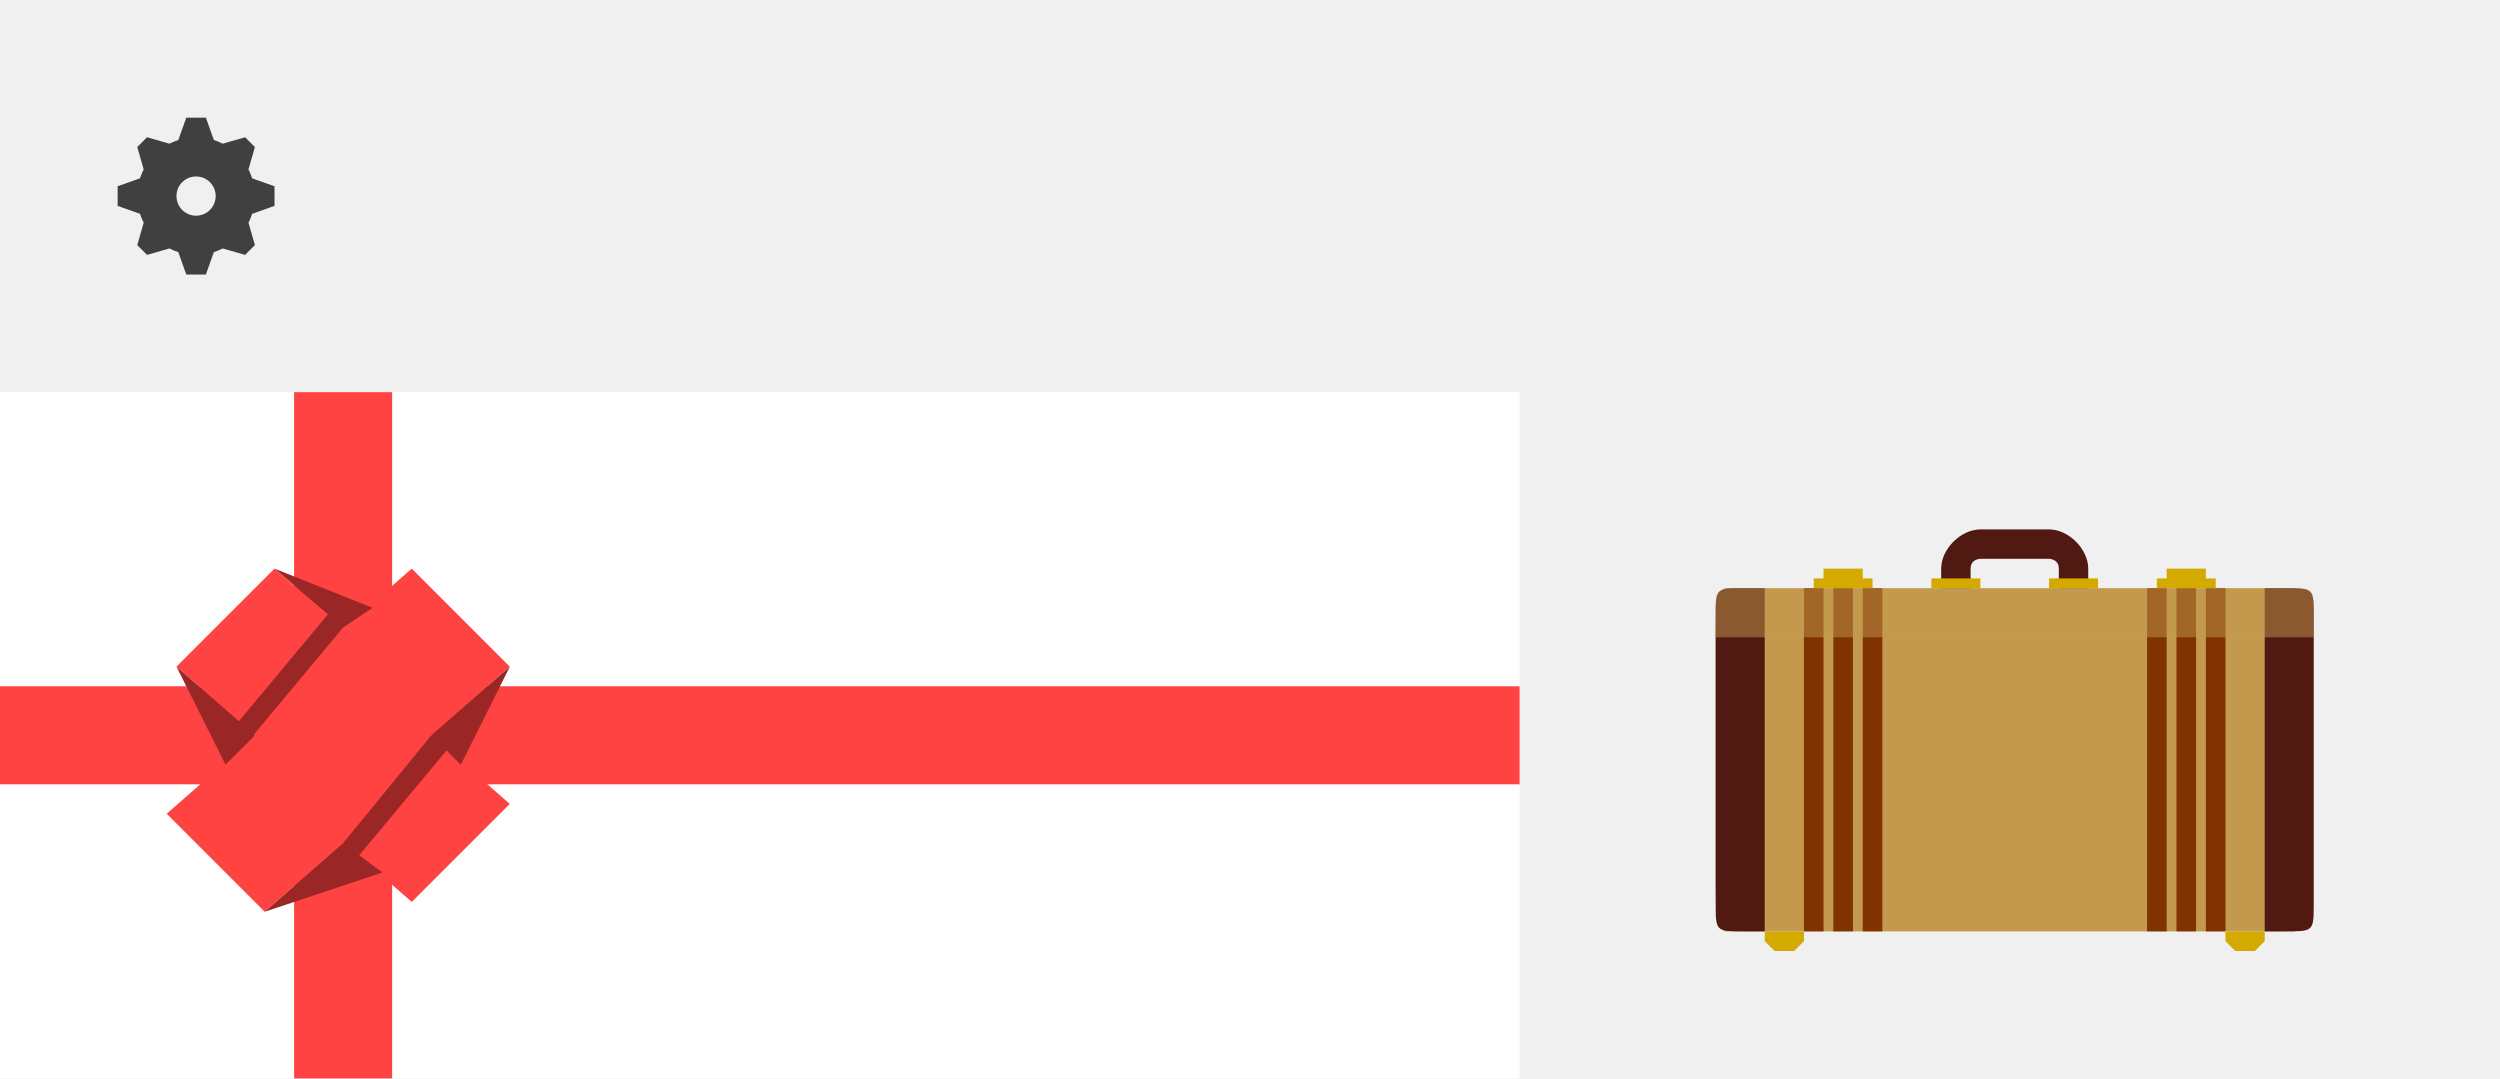
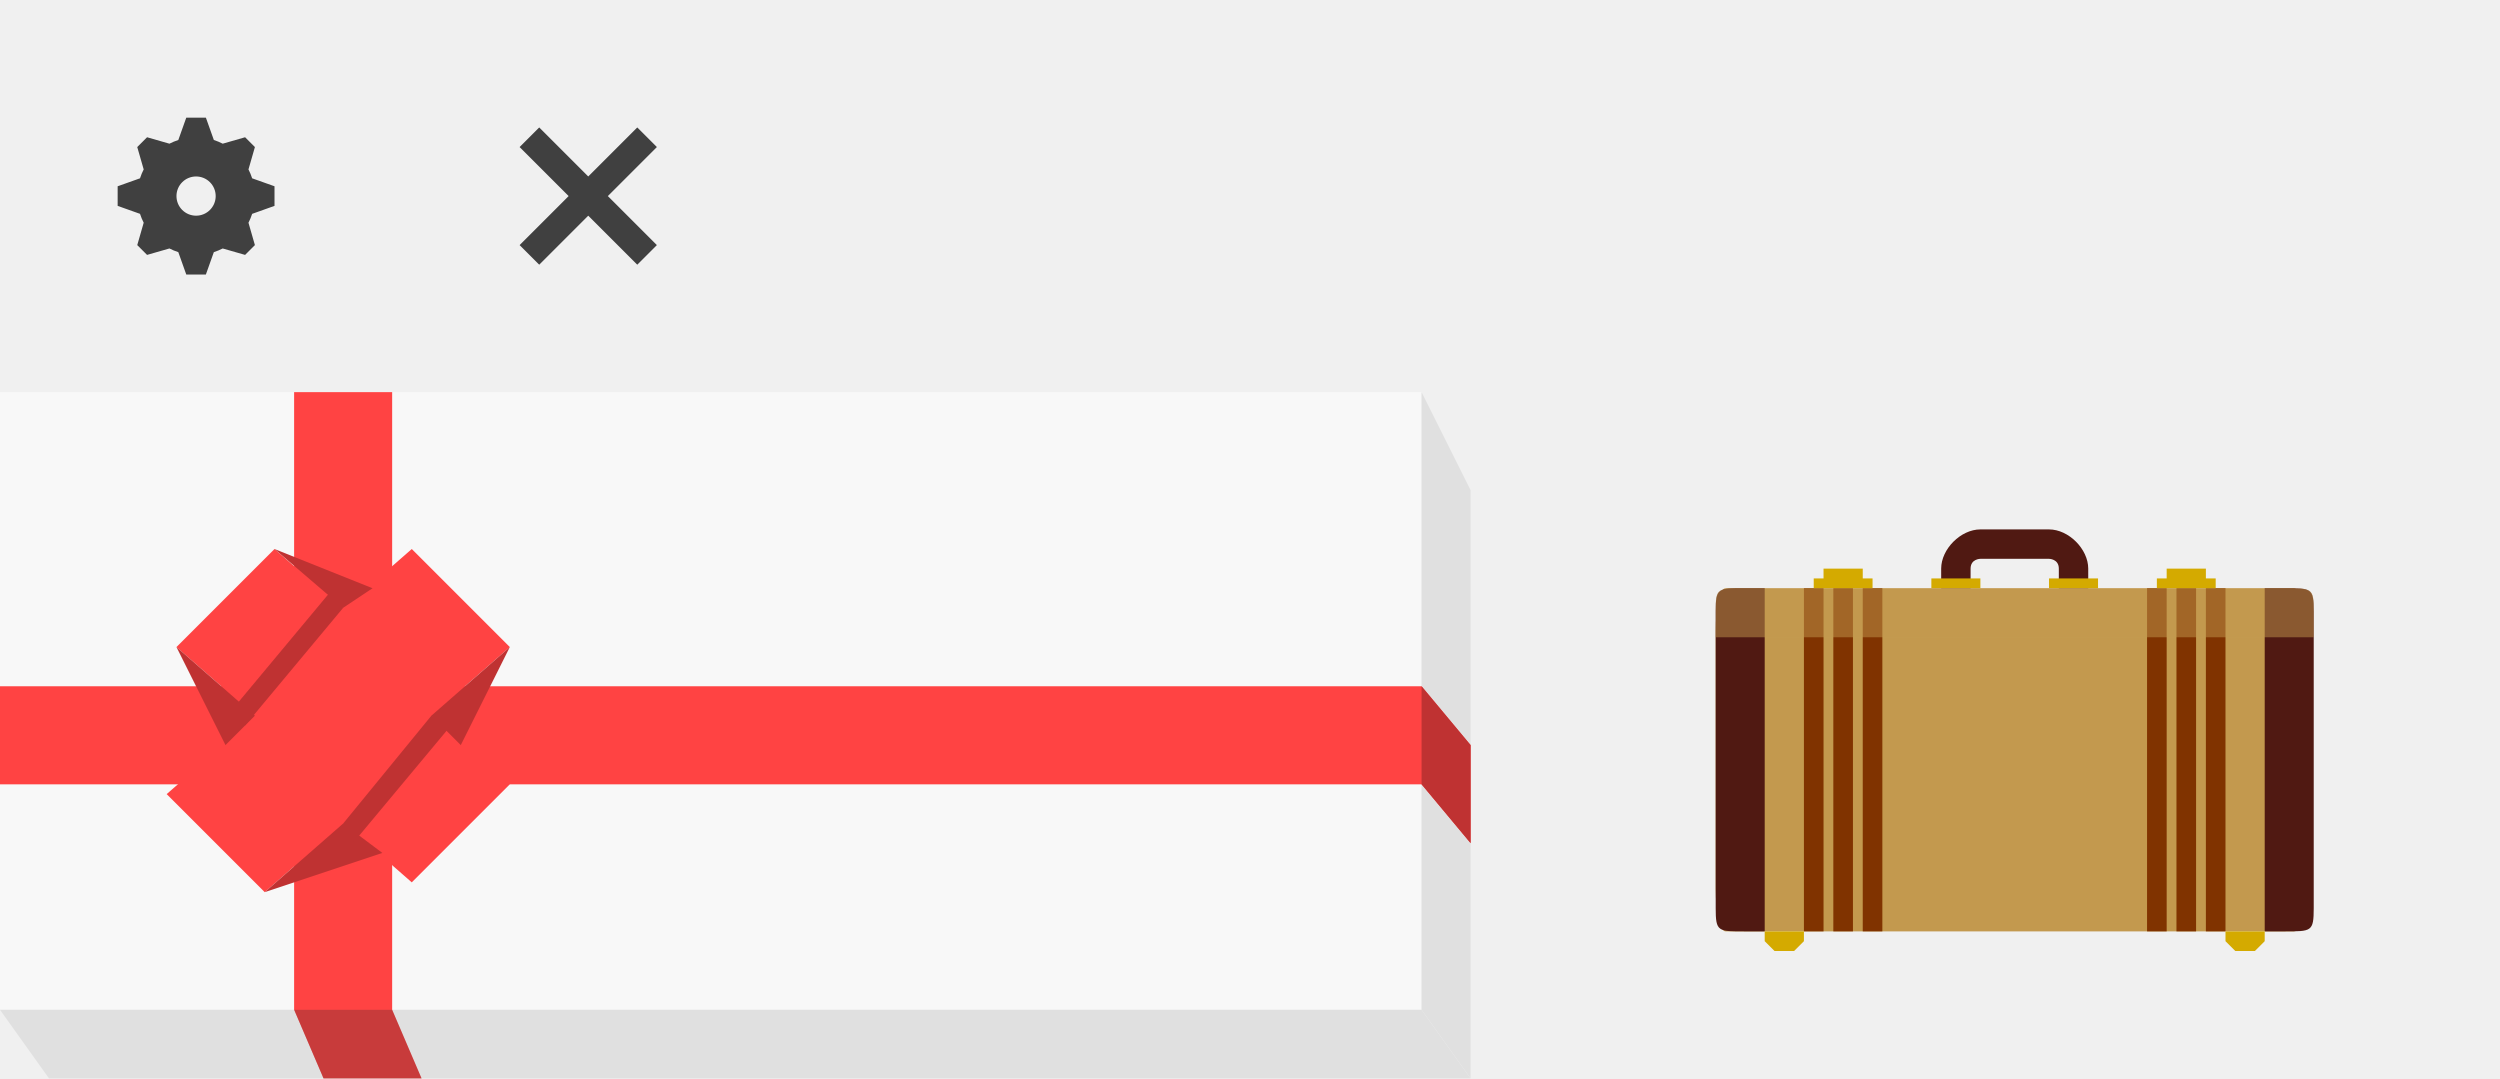
<svg xmlns="http://www.w3.org/2000/svg" width="255" height="110" id="svg5607" version="1.1">
  <defs id="defs5609" />
  <g id="layer1" transform="translate(0,-942.3622)">
+     <rect style="color:#000000;fill:none;fill-opacity:1;fill-rule:nonzero;stroke:none;stroke-width:1;marker:none;visibility:visible;display:inline;overflow:visible;enable-background:accumulate" id="rect4744" width="32" height="32" x="395" y="1012.362" />
    <rect style="color:#000000;fill:none;fill-opacity:1;fill-rule:nonzero;stroke:none;stroke-width:1;marker:none;visibility:visible;display:inline;overflow:visible;enable-background:accumulate" id="rect4420" width="100" height="70" x="155" y="982.362" />
    <path style="color:#000000;fill:#404040;fill-opacity:1;fill-rule:nonzero;stroke:none;stroke-width:1;marker:none;visibility:visible;display:inline;overflow:visible;enable-background:accumulate" d="m 19,954.362 -0.812,2.281 c -0.312,0.099 -0.619,0.229 -0.906,0.375 L 15,956.362 l -1,1 0.656,2.281 c -0.146,0.287 -0.276,0.594 -0.375,0.906 L 12,961.362 l 0,2 2.281,0.812 c 0.099,0.312 0.229,0.619 0.375,0.906 L 14,967.362 l 1,1 2.281,-0.656 c 0.288,0.146 0.594,0.276 0.906,0.375 l 0.812,2.281 2,0 0.812,-2.281 c 0.312,-0.099 0.619,-0.229 0.906,-0.375 L 25,968.362 l 1,-1 -0.656,-2.281 c 0.146,-0.288 0.276,-0.594 0.375,-0.906 L 28,963.362 l 0,-2 -2.281,-0.812 c -0.099,-0.312 -0.229,-0.619 -0.375,-0.906 L 26,957.362 l -1,-1 -2.281,0.656 c -0.288,-0.146 -0.594,-0.276 -0.906,-0.375 L 21,954.362 z m 1,6 c 1.105,0 2,0.895 2,2 0,1.105 -0.895,2 -2,2 -1.105,0 -2,-0.895 -2,-2 0,-1.105 0.895,-2 2,-2 z" id="path7175" />
    <rect style="color:#000000;fill:#c3994e;fill-opacity:1;fill-rule:nonzero;stroke:none;stroke-width:1;marker:none;visibility:visible;display:inline;overflow:visible;enable-background:accumulate" id="rect3069" width="60" height="35" x="175" y="1002.362" rx="1" ry="4.375" />
    <path style="color:#000000;fill:#803300;fill-opacity:1;fill-rule:nonzero;stroke:none;stroke-width:1;marker:none;visibility:visible;display:inline;overflow:visible;enable-background:accumulate" d="m 184,1002.362 0,35 2,0 0,-35 z m 3,0 0,35 2,0 0,-35 z m 3,0 0,35 2,0 0,-35 z m 29,0 0,35 2,0 0,-35 z m 3,0 0,35 2,0 0,-35 z m 3,0 0,35 2,0 0,-35 z" id="rect3848" />
    <path style="color:#000000;fill:#501912;fill-opacity:1;fill-rule:nonzero;stroke:none;stroke-width:1;marker:none;visibility:visible;display:inline;overflow:visible;enable-background:accumulate" d="m 178,1002.362 c -2.77,0 -3,-0.049 -3,2.375 l 0,30.25 c 0,2.424 0.23,2.375 3,2.375 l 2,0 0,-35 -2,0 z m 53,0 0,35 2,0 c 2.77,0 3,0.049 3,-2.375 l 0,-30.25 c 0,-2.424 -0.23,-2.375 -3,-2.375 l -2,0 z" id="rect3858" />
    <path style="fill:#501912;fill-opacity:1;stroke:none" d="m 198,1002.362 0,-2 c 0,-2 2,-4 4,-4 l 7,0 c 2,0 4,2 4,4 l 0,2 -3,0 0,-2 c 0,-1 -1,-1 -1,-1 l -7,0 c 0,0 -1,0 -1,1 l 0,2 z" id="path3892" />
    <path style="color:#000000;fill:#d4aa00;fill-opacity:1;fill-rule:nonzero;stroke:none;stroke-width:1;marker:none;visibility:visible;display:inline;overflow:visible;enable-background:accumulate" d="m 197,1001.362 0,1 5,0 0,-1 -5,0 z m 12,0 0,1 5,0 0,-1 -5,0 z" id="rect3894" />
    <path style="color:#000000;fill:#d4aa00;fill-opacity:1;fill-rule:nonzero;stroke:none;stroke-width:1;marker:none;visibility:visible;display:inline;overflow:visible;enable-background:accumulate" d="m 186,1000.362 0,1 -1,0 0,1 6,0 0,-1 -1,0 0,-1 -4,0 z" id="path3902" />
    <path id="path3913" d="m 221,1000.362 0,1 -1,0 0,1 6,0 0,-1 -1,0 0,-1 -4,0 z" style="color:#000000;fill:#d4aa00;fill-opacity:1;fill-rule:nonzero;stroke:none;stroke-width:1;marker:none;visibility:visible;display:inline;overflow:visible;enable-background:accumulate" />
    <path style="opacity:0.5;color:#000000;fill:#c3994e;fill-opacity:1;fill-rule:nonzero;stroke:none;stroke-width:1;marker:none;visibility:visible;display:inline;overflow:visible;enable-background:accumulate" d="m 178,1002.362 55,0 c 2.77,0 3,0 3,2 l 0,3 -61,0 0,-3 c 0,-2 0.23,-2 3,-2 z" id="rect3899" />
-     <path style="color:#000000;fill:#ffffff;fill-opacity:1;fill-rule:nonzero;stroke:none;stroke-width:1;marker:none;visibility:visible;display:inline;overflow:visible;enable-background:accumulate" d="m 0,982.362 155,0 0,70 -155,0 z" id="rect3919" />
-     <path style="color:#000000;fill:#ff4343;fill-opacity:1;fill-rule:nonzero;stroke:none;stroke-width:1;marker:none;visibility:visible;display:inline;overflow:visible;enable-background:accumulate" d="m 30,982.362 0,30 -30,0 0,10 30,0 0,30 10,0 0,-30 115,0 0,-10 -115,0 0,-30 z" id="rect3921" />
-     <path style="fill:#ff4343;fill-opacity:1;stroke:none" d="m 33,1011.362 10,10 -16,14 -10,-10 z" id="path3926" />
-     <path id="path3928" d="m 34,1024.362 10,-10 -16,-14 -10,10 z" style="fill:#ff4343;fill-opacity:1;stroke:none" />
-     <path style="fill:#ff4343;fill-opacity:1;stroke:none" d="m 36,1024.362 -10,-10 16,-14 10,10 z" id="path3930" />
-     <path id="path3932" d="m 36,1010.362 -10,10 16,14 10,-10 z" style="fill:#ff4343;fill-opacity:1;stroke:none" />
-     <path style="fill:#9b2626;fill-opacity:1;stroke:none" d="m 52,1010.362 -5,10 -3,-3 z" id="path3935" />
-     <path id="path3937" d="m 27,1035.362 8,-7 4,3 z" style="fill:#9b2626;fill-opacity:1;stroke:none" />
-     <path style="fill:#9b2626;fill-opacity:1;stroke:none" d="m 18,1010.362 5,10 3,-3 z" id="path3939" />
-     <path style="fill:#9b2626;fill-opacity:1;stroke:none" d="m 35,1006.362 3,-2 -10,-4 z" id="path3943" />
-     <path style="fill:#9b2626;fill-opacity:1;stroke:none" d="m 35,1028.362 9,-11 2,1 -10,12 z" id="path3945" />
-     <path id="path3947" d="m 24,1016.362 10,-12 1,2 -10,12 z" style="fill:#9b2626;fill-opacity:1;stroke:none" />
    <path style="fill:#c3994e;fill-opacity:1" d="m 94.969,1193.139 c -1.959,-0.621 -3.315,-1.77 -5.168,-4.38 -0.639,-0.9 -1.362,-1.854 -1.607,-2.121 -0.62,-0.676 -0.4,-0.902 0.749,-0.767 0.86,0.101 1.008,0.063 1.559,-0.4 1.651,-1.389 1.433,-3.963 -0.412,-4.868 -1.122,-0.55 -2.927,-0.45 -4.379,0.243 -1.937,0.924 -2.826,2.255 -2.828,4.232 -0.001,0.944 -0.19,1.083 -0.627,0.459 -0.624,-0.891 -0.073,-2.552 1.303,-3.923 2.801,-2.792 8.219,-2.673 9.308,0.203 0.669,1.765 -0.7,4.047 -2.645,4.412 -0.338,0.063 -0.615,0.194 -0.615,0.289 0,0.271 2.35,3.231 3.334,4.2 1.624,1.598 3.677,2.289 5.072,1.706 0.779,-0.326 1.086,-0.094 0.438,0.331 -0.983,0.644 -2.227,0.781 -3.482,0.383 z m -9.103,-2.517 c 0.349,-1.692 0.499,-3.938 0.41,-6.135 -0.055,-1.35 -0.126,-2.618 -0.157,-2.817 -0.084,-0.536 0.764,-0.591 1.225,-0.079 0.31,0.344 0.351,0.645 0.329,2.441 -0.027,2.147 -0.272,4.046 -0.74,5.727 -0.314,1.127 -0.52,1.454 -0.916,1.454 -0.212,0 -0.246,-0.132 -0.151,-0.591 z m 33.648,0.148 c -1.577,-0.433 -2.318,-1.745 -1.723,-3.051 0.29,-0.636 1.28,-1.232 2.046,-1.232 0.846,0 0.864,0.271 0.037,0.544 -1.373,0.453 -1.818,1.951 -0.827,2.785 1.569,1.32 4.598,0.319 4.85,-1.603 0.138,-1.053 -0.444,-1.799 -2.305,-2.954 -2.57,-1.596 -3.066,-2.252 -2.7,-3.577 0.503,-1.821 3.706,-2.641 5.053,-1.293 0.81,0.81 0.478,2.099 -0.54,2.099 -0.649,0 -0.837,-0.286 -0.357,-0.543 0.207,-0.111 0.369,-0.381 0.369,-0.617 0,-0.654 -0.549,-1.022 -1.528,-1.022 -1.44,0 -2.315,1.191 -1.692,2.302 0.276,0.492 0.783,0.876 2.423,1.836 1.83,1.071 2.433,1.806 2.433,2.966 0,1.07 -0.314,1.757 -1.106,2.424 -1.175,0.989 -2.905,1.354 -4.432,0.935 z m -5.159,-0.743 c -0.3,-0.253 -0.661,-0.805 -0.802,-1.227 l -0.256,-0.768 -0.326,0.686 c -0.345,0.726 -1.066,1.404 -1.494,1.404 -0.391,0 -1.12,-0.814 -1.247,-1.393 -0.232,-1.053 -0.283,-1.084 -0.64,-0.394 -0.72,1.39 -2.475,1.926 -3.217,0.982 l -0.347,-0.441 -0.9,0.445 c -1.217,0.602 -2.622,0.766 -3.033,0.355 -0.169,-0.169 -0.307,-0.386 -0.307,-0.481 0,-0.35 0.568,-0.38 0.933,-0.05 0.367,0.332 0.381,0.33 0.732,-0.103 0.37,-0.457 0.355,-0.791 -0.086,-1.871 l -0.219,-0.538 -0.57,0.79 c -1.519,2.107 -2.924,3.01 -3.796,2.438 -0.49,-0.321 -0.525,-0.426 -0.274,-0.823 0.145,-0.229 0.215,-0.223 0.511,0.046 0.863,0.781 1.413,0 0.999,-1.412 -0.223,-0.764 -0.297,-0.859 -0.474,-0.608 -1.316,1.862 -1.734,2.354 -2.147,2.525 -0.657,0.272 -1.178,-0.028 -1.342,-0.772 l -0.128,-0.582 -0.279,0.535 c -0.365,0.698 -0.746,0.976 -1.345,0.983 -0.972,0.011 -1.367,-0.962 -1.189,-2.927 0.106,-1.171 0.347,-1.611 0.882,-1.611 0.316,0 0.339,0.14 0.296,1.801 -0.026,0.99 0.018,1.867 0.098,1.948 0.295,0.299 0.774,-0.266 1.11,-1.31 0.632,-1.965 0.687,-2.075 1.039,-2.075 0.305,0 0.342,0.152 0.344,1.409 0.004,2.28 0.383,2.419 1.605,0.589 0.413,-0.618 0.834,-1.434 0.936,-1.814 0.153,-0.567 0.46,-0.91 0.813,-0.91 0.031,0 0.096,0.266 0.145,0.591 0.049,0.325 0.285,1.047 0.525,1.605 l 0.436,1.014 0.631,-0.782 c 0.347,-0.43 0.756,-1.131 0.909,-1.558 0.294,-0.821 0.904,-1.187 0.904,-0.542 0,0.195 0.213,0.819 0.473,1.387 0.329,0.718 0.452,1.25 0.404,1.749 -0.078,0.821 -0.013,0.856 0.633,0.348 0.336,-0.264 0.503,-0.612 0.591,-1.227 0.239,-1.675 1.344,-2.714 2.383,-2.241 0.431,0.197 0.461,0.283 0.373,1.071 -0.081,0.716 -0.219,0.966 -0.841,1.518 -0.819,0.727 -0.904,0.971 -0.426,1.217 0.395,0.203 0.742,0.096 1.284,-0.398 0.92,-0.838 1.183,-1.536 1.336,-3.553 0.147,-1.938 0.526,-3.736 0.858,-4.067 0.098,-0.098 0.317,-0.126 0.487,-0.061 0.263,0.101 0.29,0.282 0.184,1.251 -0.068,0.623 -0.242,1.649 -0.387,2.28 -0.458,2.002 -0.272,4.224 0.399,4.781 0.25,0.207 0.348,0.171 0.69,-0.259 0.513,-0.644 1.058,-2.156 0.913,-2.534 -0.145,-0.379 0.215,-3.964 0.491,-4.884 0.263,-0.879 0.648,-1.251 0.904,-0.874 0.213,0.314 0.059,2.732 -0.291,4.569 -0.481,2.523 0.269,4.69 1.622,4.69 0.31,0 0.746,-0.127 0.968,-0.283 0.355,-0.248 0.404,-0.25 0.404,-0.01 0,0.875 -1.982,1.136 -2.881,0.379 z m -6.447,-3.261 c 0.292,-0.612 0.233,-1.187 -0.122,-1.187 -0.3,0 -0.91,1.13 -0.911,1.688 -5.4e-4,0.454 0.038,0.486 0.371,0.307 0.204,-0.109 0.502,-0.473 0.662,-0.808 z m 35.477,3.191 c -0.397,-0.322 -0.425,-0.46 -0.38,-1.863 0.027,-0.833 0.068,-1.8 0.091,-2.147 0.03,-0.455 -0.04,-0.648 -0.249,-0.69 -0.213,-0.043 -0.393,0.257 -0.682,1.135 -0.72,2.194 -1.655,3.185 -3.005,3.185 -0.878,0 -1.385,-0.666 -1.385,-1.82 0,-1.435 0.594,-2.477 1.636,-2.87 1.369,-0.516 1.764,0.893 0.59,2.11 -0.375,0.389 -0.841,0.793 -1.037,0.899 -0.308,0.167 -0.327,0.255 -0.14,0.664 0.142,0.311 0.359,0.472 0.638,0.472 0.939,0 2.365,-2.248 2.358,-3.718 -0.002,-0.405 0.079,-0.838 0.179,-0.963 0.281,-0.35 0.684,-0.269 0.684,0.136 0,0.303 0.121,0.364 0.733,0.364 0.949,0 1.028,0.232 0.655,1.928 -0.369,1.677 -0.38,2.685 -0.033,2.973 0.328,0.272 0.614,0.109 0.837,-0.476 0.188,-0.496 0.584,-0.418 0.408,0.08 -0.337,0.953 -1.148,1.209 -1.898,0.601 z m -3.502,-3.688 c 0.295,-0.566 0.333,-1.054 0.083,-1.054 -0.298,0 -1.054,1.153 -1.192,1.818 l -0.132,0.636 0.493,-0.454 c 0.271,-0.25 0.608,-0.675 0.748,-0.945 z m -12.895,3.466 c -0.604,-0.351 -0.846,-1.305 -0.846,-3.333 0,-1.778 -0.025,-1.915 -0.355,-1.915 -0.195,0 -0.564,0.095 -0.819,0.211 -0.255,0.116 -0.525,0.15 -0.599,0.075 -0.22,-0.221 0.671,-0.826 1.386,-0.942 0.506,-0.082 0.723,-0.239 0.933,-0.671 0.395,-0.818 0.727,-0.843 0.727,-0.056 0,0.543 0.075,0.667 0.465,0.765 0.664,0.167 2.642,-0.086 3.125,-0.399 0.363,-0.235 0.409,-0.233 0.409,0.021 0,0.427 -1.051,0.786 -2.707,0.924 l -1.474,0.123 0,1.871 c 0,2.086 0.18,2.803 0.702,2.803 0.452,0 0.879,-0.669 1.123,-1.761 0.478,-2.143 1.937,-3.049 3.206,-1.992 0.504,0.42 0.52,0.422 0.87,0.085 0.534,-0.514 1.2,-0.628 1.474,-0.253 0.126,0.172 0.363,0.941 0.526,1.708 0.163,0.767 0.362,1.558 0.442,1.757 0.134,0.332 0.171,0.314 0.446,-0.218 0.426,-0.824 0.846,-2.538 0.846,-3.454 0,-0.659 0.057,-0.78 0.364,-0.78 0.308,0 0.364,0.121 0.364,0.799 0,1.612 -1.236,4.507 -2.012,4.71 -0.631,0.165 -0.875,-0.27 -1.37,-2.446 -0.159,-0.698 -0.402,-1.313 -0.539,-1.366 -0.456,-0.175 -0.805,0.412 -0.805,1.353 0,1.582 -1.153,2.75 -2.471,2.503 -0.361,-0.068 -0.739,-0.295 -0.9,-0.542 l -0.278,-0.425 -0.524,0.524 c -0.544,0.544 -1.129,0.653 -1.705,0.318 z m 4.704,-1.079 c 0.146,-0.283 0.266,-0.708 0.266,-0.944 0,-0.393 -0.074,-0.428 -0.863,-0.418 -0.978,0.013 -1.172,0.243 -0.929,1.102 0.304,1.071 1.042,1.197 1.526,0.26 z m -0.027,-2.04 c 0.306,-0.224 0.305,-0.256 -0.028,-0.666 -0.372,-0.46 -0.873,-0.423 -1.066,0.08 -0.27,0.705 0.423,1.077 1.094,0.587 z" id="path4410" />
    <path id="path4414" d="m 180,1038.362 0,-1 4,0 0,1 -1,1 -2,0 z" style="color:#000000;fill:#d4aa00;fill-opacity:1;fill-rule:nonzero;stroke:none;stroke-width:1;marker:none;visibility:visible;display:inline;overflow:visible;enable-background:accumulate" />
    <path style="color:#000000;fill:#d4aa00;fill-opacity:1;fill-rule:nonzero;stroke:none;stroke-width:1;marker:none;visibility:visible;display:inline;overflow:visible;enable-background:accumulate" d="m 227,1038.362 0,-1 4,0 0,1 -1,1 -2,0 z" id="path4418" />
    <text xml:space="preserve" style="font-size:40px;font-style:normal;font-weight:normal;line-height:125%;letter-spacing:0px;word-spacing:0px;fill:#404040;fill-opacity:0;stroke:none;font-family:Sans" x="245" y="1028.362" id="text3152">
      <tspan id="tspan3154" x="245" y="1028.362" style="font-size:28px;font-style:normal;font-variant:normal;font-weight:normal;font-stretch:normal;fill:#404040;fill-opacity:0;font-family:French111 BT;-inkscape-font-specification:French111 BT">Forrest</tspan>
    </text>
+     <path style="color:#000000;fill:#404040;fill-opacity:1;fill-rule:nonzero;stroke:none;stroke-width:1;marker:none;visibility:visible;display:inline;overflow:visible;enable-background:accumulate" d="m 55,955.362 -2,2 5,5 -5,5 2,2 5,-5 5,5 2,-2 -5,-5 5,-5 -2,-2 -5,5 z" id="rect4674" />
+     <path style="color:#000000;fill:#c3994e;fill-opacity:1;fill-rule:nonzero;stroke:none;stroke-width:1;marker:none;visibility:visible;display:inline;overflow:visible;enable-background:accumulate" d="m 400,1020.362 22,0 0,17 -22,0 z" id="rect4717" />
+     <path id="path4719" d="m 402,1020.362 0,18 3,0 0,-18 z" style="color:#000000;fill:#803300;fill-opacity:1;fill-rule:nonzero;stroke:none;stroke-width:1;marker:none;visibility:visible;display:inline;overflow:visible;enable-background:accumulate" />
+     <path id="path4721" d="m 422,1020.362 0,17 2,0 0,-17 z" style="color:#000000;fill:#501912;fill-opacity:1;fill-rule:nonzero;stroke:none;stroke-width:1;marker:none;visibility:visible;display:inline;overflow:visible;enable-background:accumulate" />
+     <path id="path4723" d="m 407,1020.362 0,-2 1,-1 6,0 1,1 0,2 -2,0 0,-1 -4,0 0,1 z" style="fill:#501912;fill-opacity:1;stroke:none" />
+     <path id="path4727" d="m 403,1019.362 -1,1 3,0 -1,-1 z" style="color:#000000;fill:#d4aa00;fill-opacity:1;fill-rule:nonzero;stroke:none;stroke-width:1;marker:none;visibility:visible;display:inline;overflow:visible;enable-background:accumulate" />
+     <path style="color:#000000;fill:#501912;fill-opacity:1;fill-rule:nonzero;stroke:none;stroke-width:1;marker:none;visibility:visible;display:inline;overflow:visible;enable-background:accumulate" d="m 400,1020.362 0,17 -2,0 0,-17 z" id="path4746" />
+     <path style="color:#000000;fill:#803300;fill-opacity:1;fill-rule:nonzero;stroke:none;stroke-width:1;marker:none;visibility:visible;display:inline;overflow:visible;enable-background:accumulate" d="m 417,1020.362 0,18 3,0 0,-18 z" id="path4770" />
+     <path style="color:#000000;fill:#d4aa00;fill-opacity:1;fill-rule:nonzero;stroke:none;stroke-width:1;marker:none;visibility:visible;display:inline;overflow:visible;enable-background:accumulate" d="m 418,1019.362 -1,1 3,0 -1,-1 z" id="path4772" />
+     <path style="color:#000000;fill:#501912;fill-opacity:1;fill-rule:nonzero;stroke:none;stroke-width:1;marker:none;visibility:visible;display:inline;overflow:visible;enable-background:accumulate" d="M 402 95 L 402 96 L 405 96 L 405 95 L 402 95 z M 417 95 L 417 96 L 420 96 L 420 95 L 417 95 z " transform="translate(0,942.3622)" id="rect4774" />
+     <path id="path4779" d="m 0,982.362 145,0 0,63 -145,0 z" style="color:#000000;fill:#f8f8f8;fill-opacity:1;fill-rule:nonzero;stroke:none;stroke-width:1;marker:none;visibility:visible;display:inline;overflow:visible;enable-background:accumulate" />
+     <path style="fill:#e0e0e0;fill-opacity:1;stroke:none" d="m 0,1045.362 5,7 145,0 -5,-7 z" id="path4803" />
+     <path style="fill:#e0e0e0;fill-opacity:1;stroke:none" d="m 145,982.362 5,10 0,60 -5,-7 z" id="path4805" />
+     <path id="path4781" d="m 30,982.362 0,30 -30,0 0,10 30,0 0,23 3,7 10,0 -3,-7 0,-23 105,0 5,6 0,-10 -5,-6 -105,0 0,-30 z" style="color:#000000;fill:#ff4343;fill-opacity:1;fill-rule:nonzero;stroke:none;stroke-width:1;marker:none;visibility:visible;display:inline;overflow:visible;enable-background:accumulate" />
+     <path id="path4783" d="m 33,1009.362 10,10 -16,14 -10,-10 z" style="fill:#ff4343;fill-opacity:1;stroke:none" />
+     <path style="fill:#ff4343;fill-opacity:1;stroke:none" d="m 34,1022.362 10,-10 -16,-14 -10,10 z" id="path4785" />
+     <path id="path4787" d="m 36,1022.362 -10,-10 16,-14 10,10 z" style="fill:#ff4343;fill-opacity:1;stroke:none" />
+     <path style="fill:#ff4343;fill-opacity:1;stroke:none" d="m 36,1008.362 -10,10 16,14 10,-10 z" id="path4789" />
+     <path id="path4791" d="m 52,1008.362 -5,10 -3,-3 z" style="fill:#bf3232;fill-opacity:1;stroke:none" />
+     <path style="fill:#bf3232;fill-opacity:1;stroke:none" d="m 27,1033.362 8,-7 4,3 z" id="path4793" />
+     <path id="path4795" d="m 18,1008.362 5,10 3,-3 z" style="fill:#bf3232;fill-opacity:1;stroke:none" />
+     <path id="path4797" d="m 35,1004.362 3,-2 -10,-4 z" style="fill:#bf3232;fill-opacity:1;stroke:none" />
+     <path id="path4799" d="m 35,1026.362 9,-11 2,1 -10,12 z" style="fill:#bf3232;fill-opacity:1;stroke:none" />
+     <path style="fill:#bf3232;fill-opacity:1;stroke:none" d="m 24,1014.362 10,-12 1,2 -10,12 z" id="path4801" />
+     <path style="opacity:0.25;fill:#222222;fill-opacity:1;stroke:none" d="m 30,1045.362 3,7 10,0 -3,-7 z" id="path4807" />
+     <path style="fill:#bf3232;fill-opacity:1;stroke:none" d="m 145,1022.362 5,6 0,-10 -5,-6 z" id="path4809" />
  </g>
</svg>
